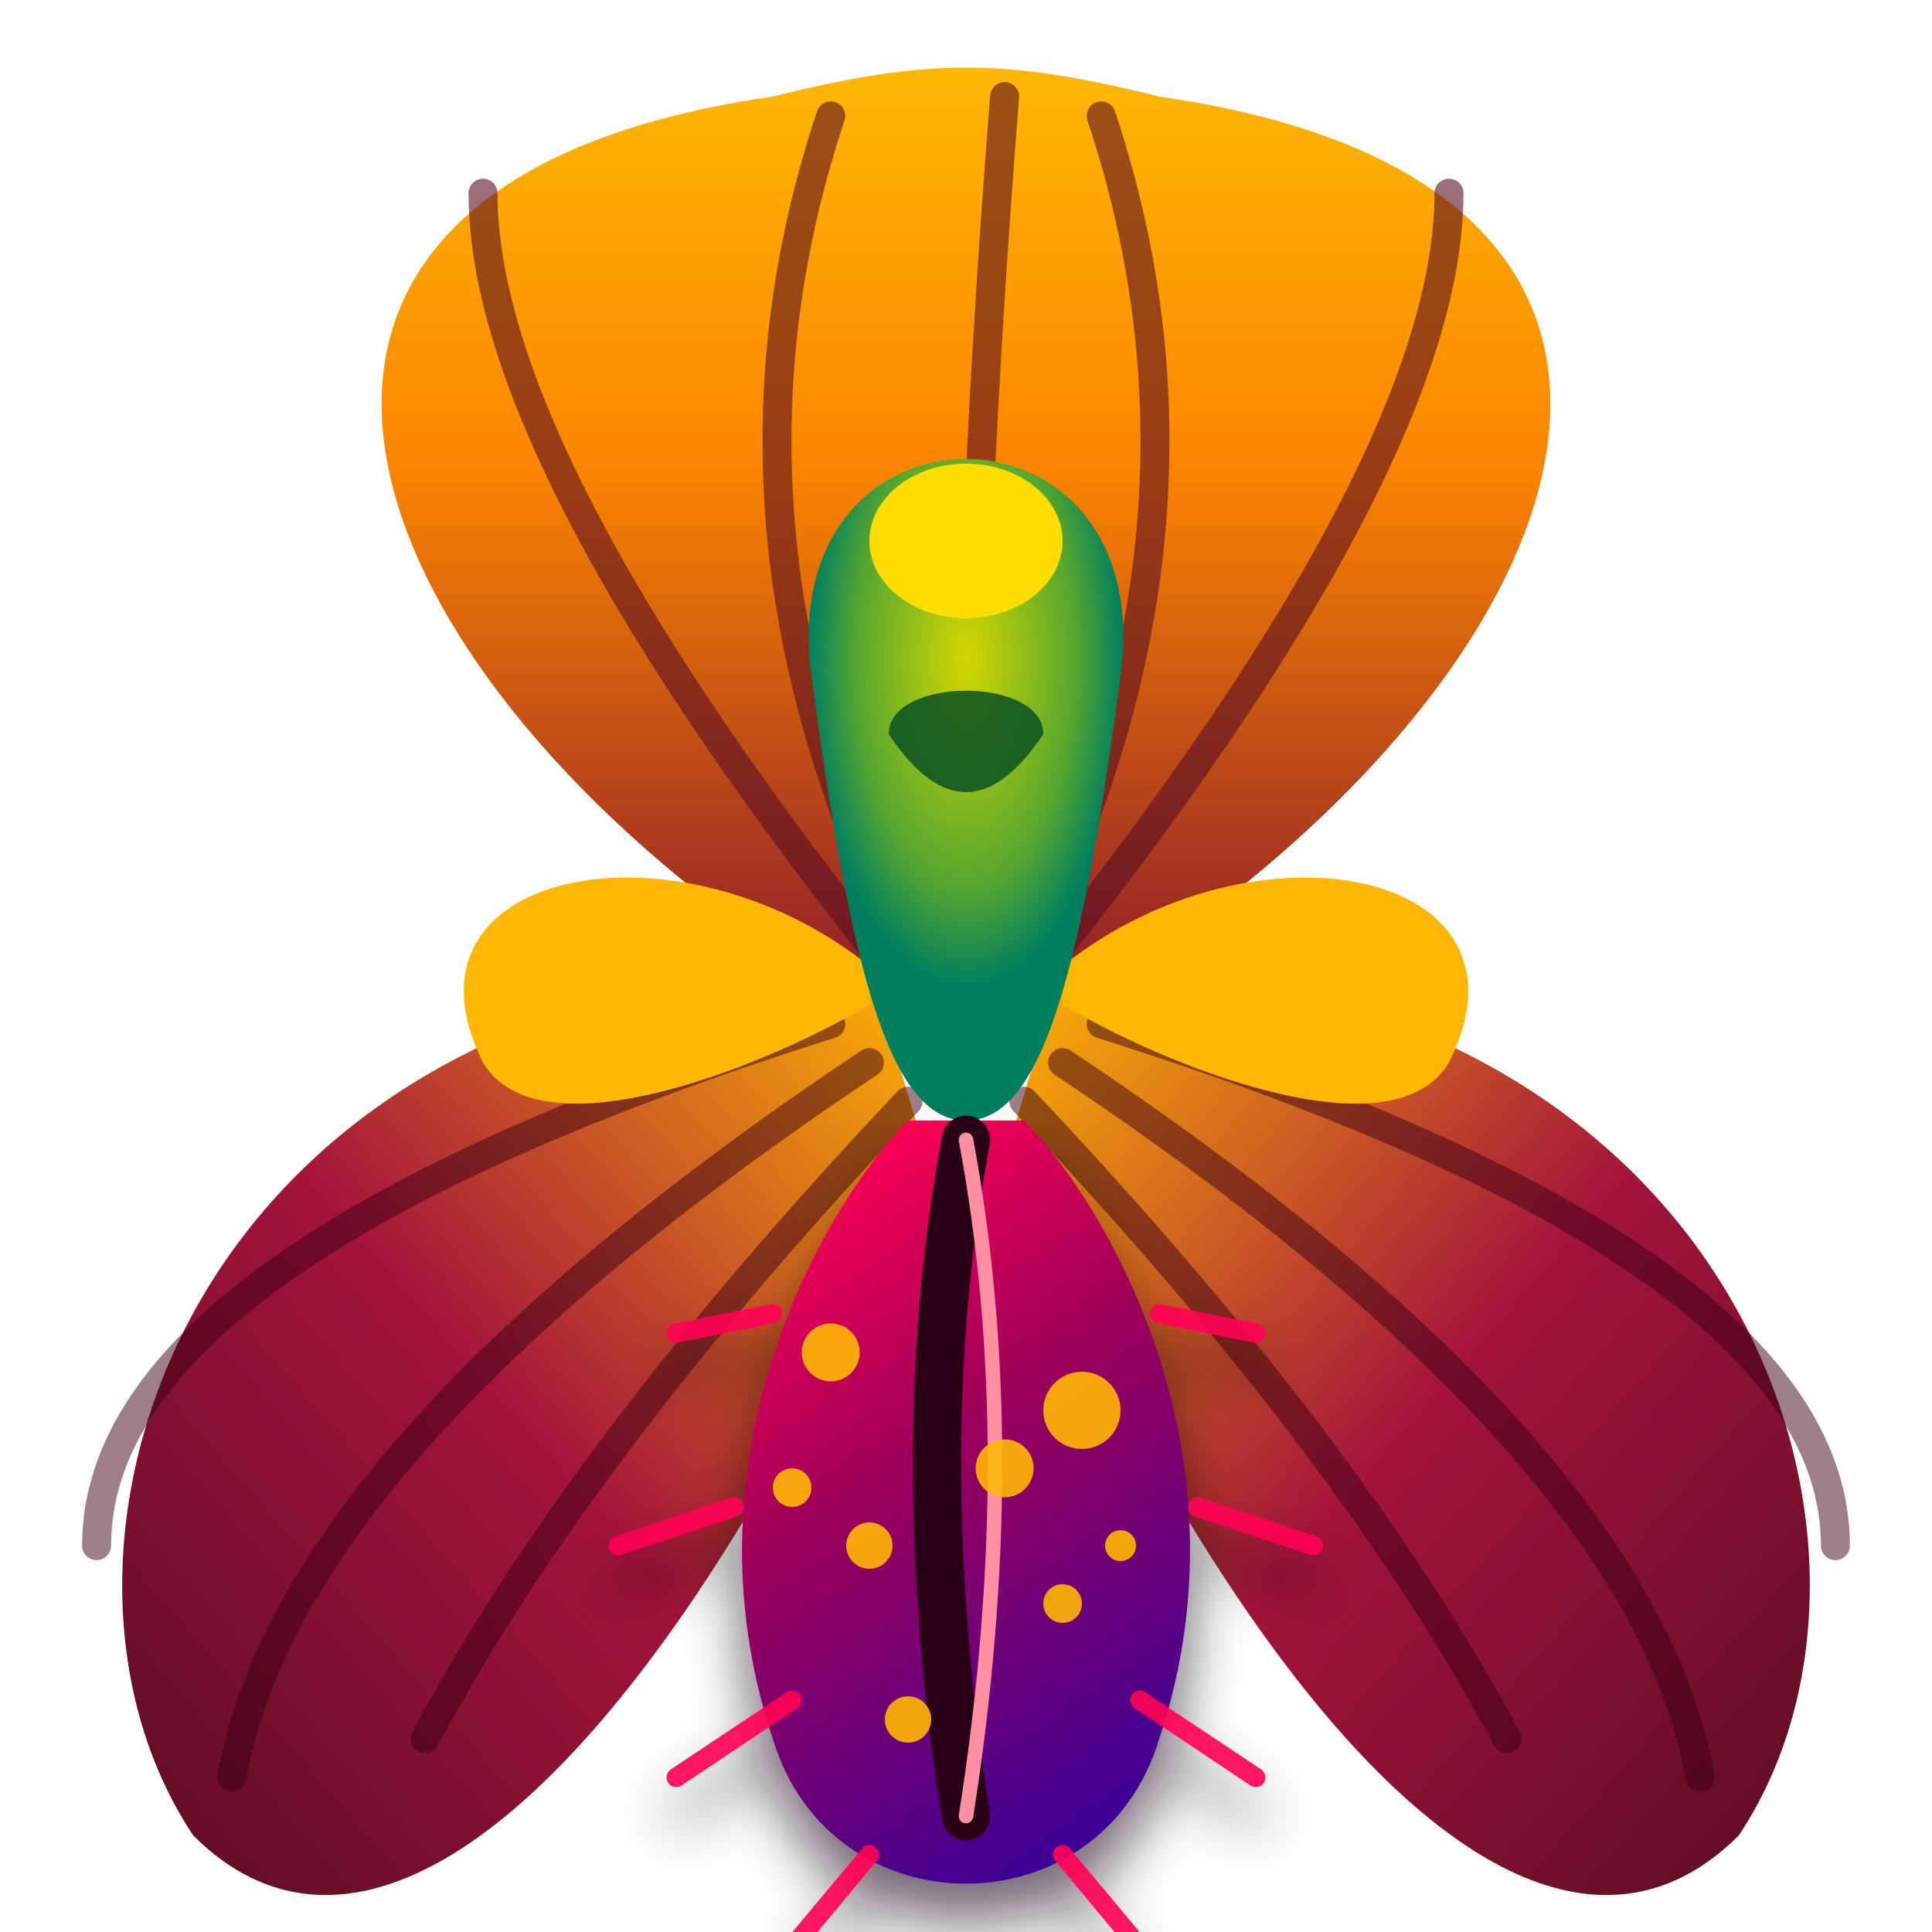
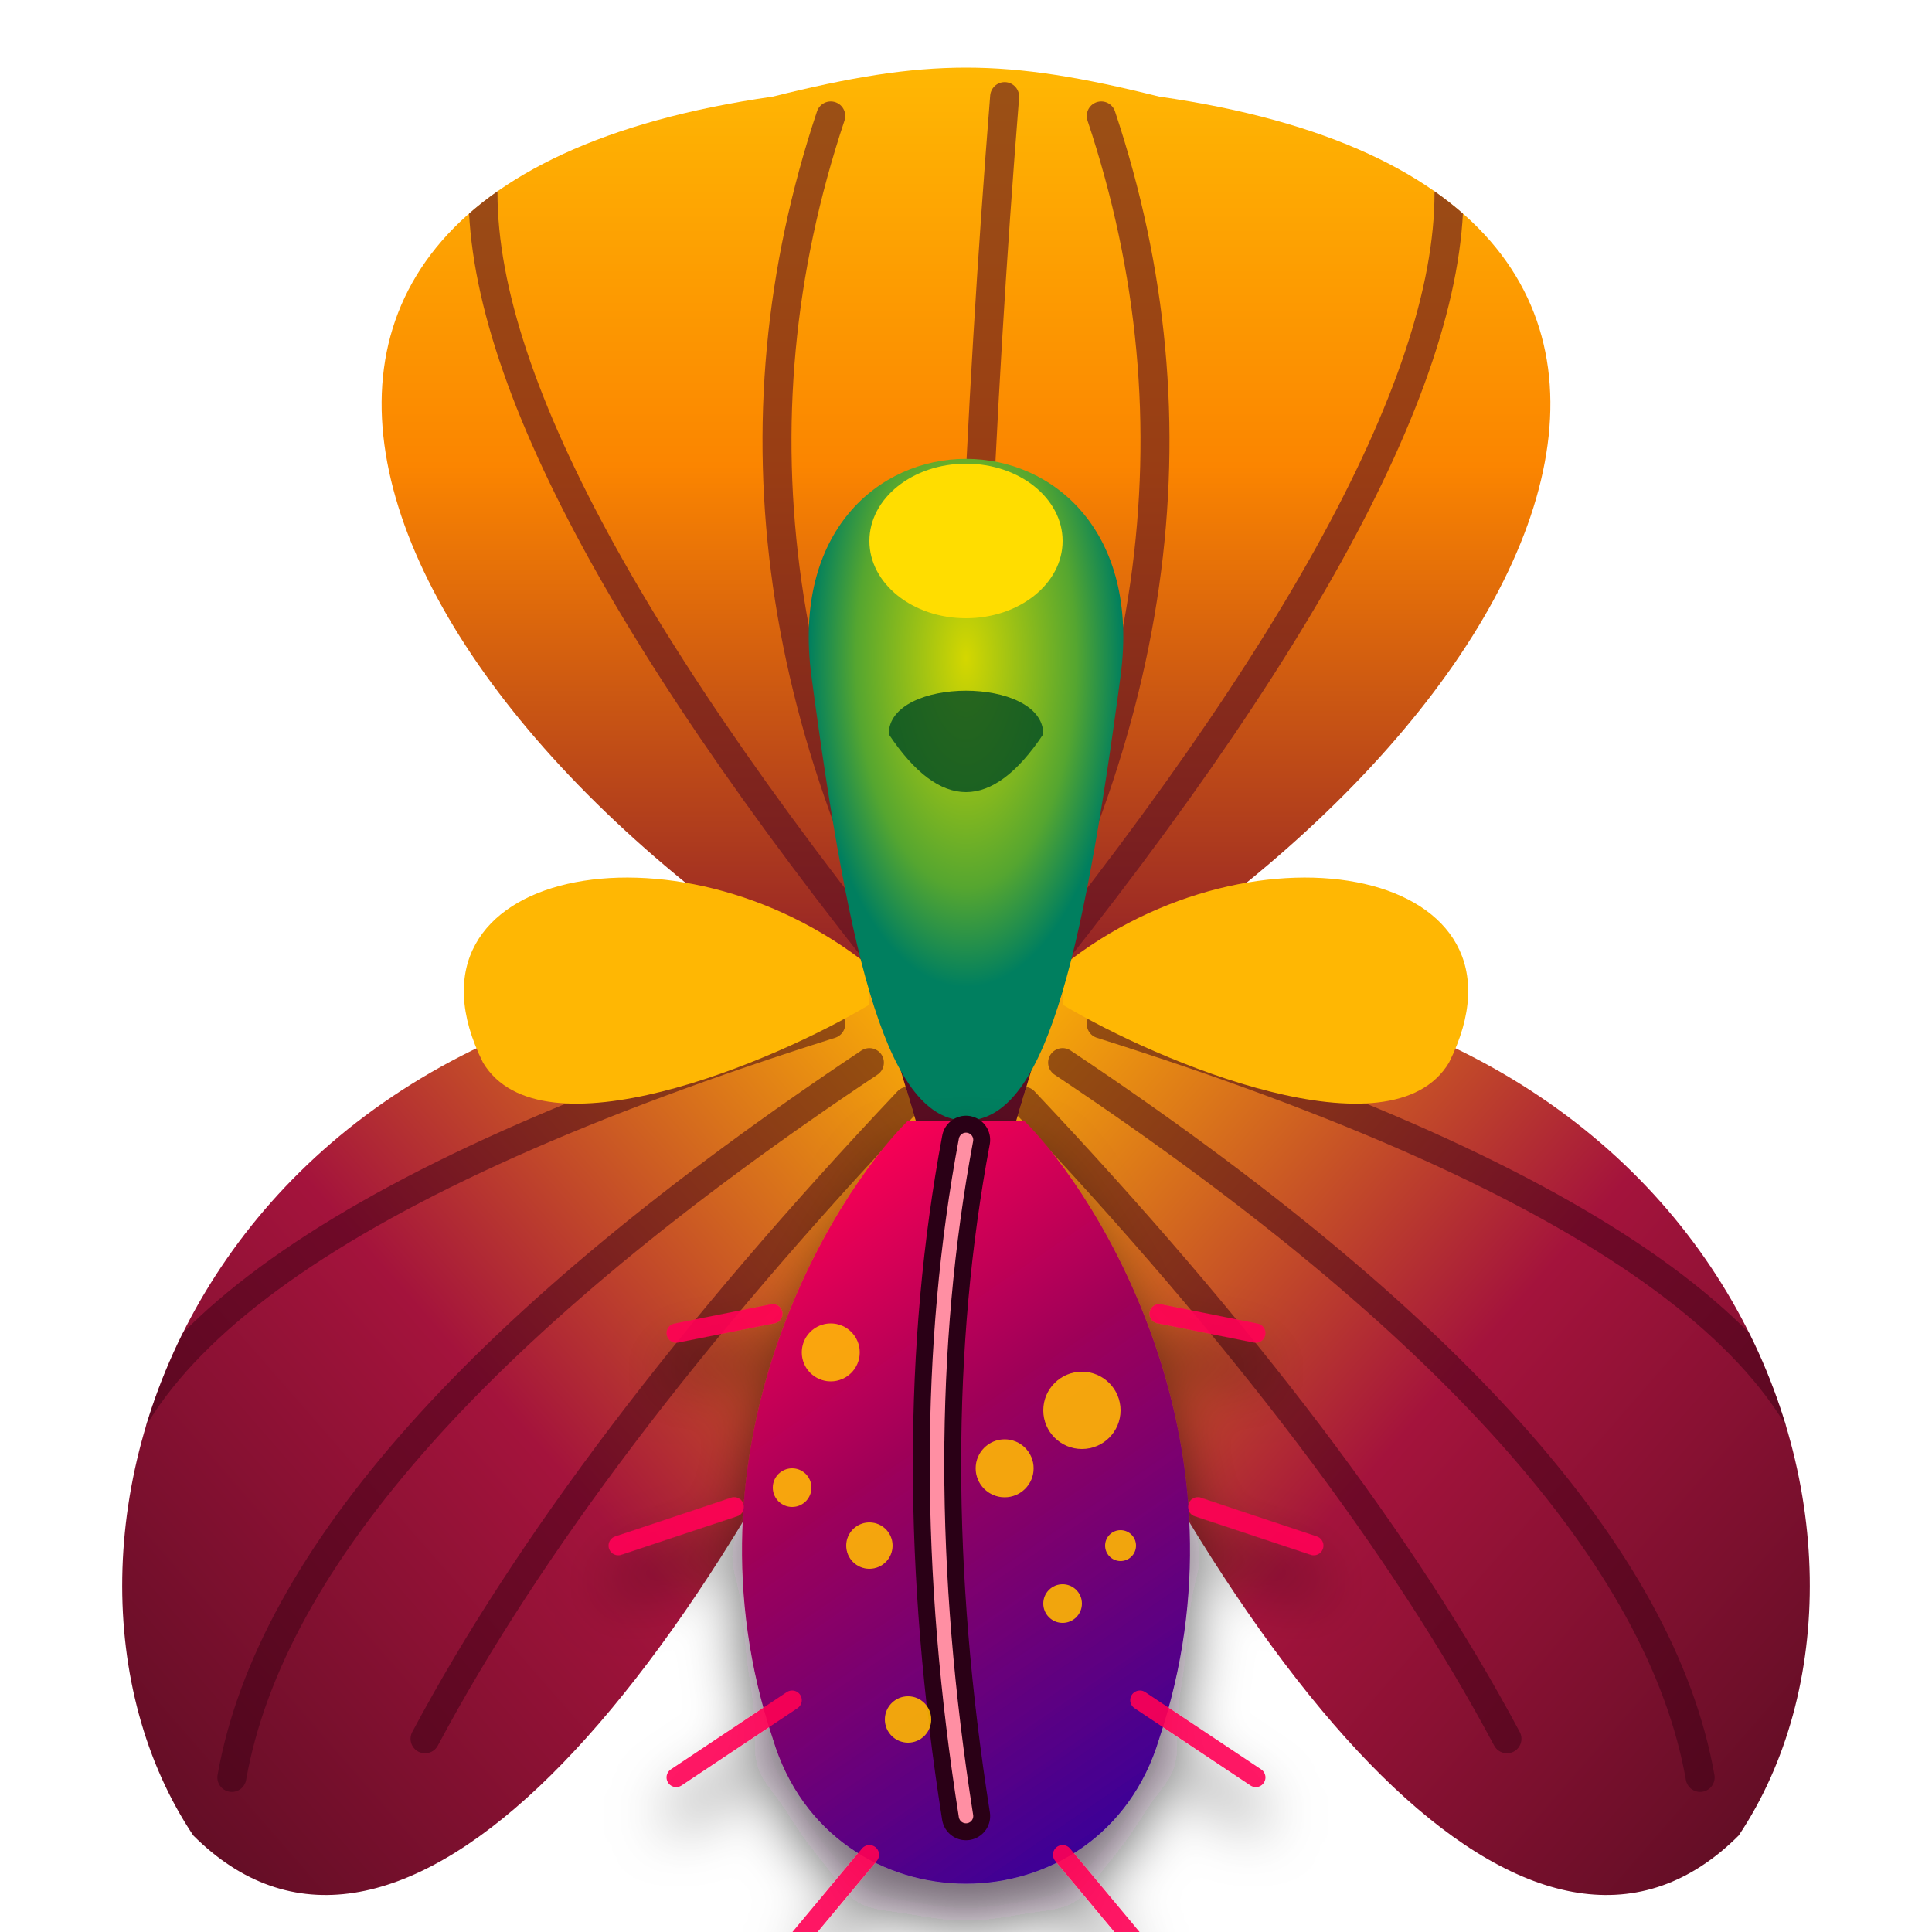
<svg xmlns="http://www.w3.org/2000/svg" viewBox="0 0 100 100" class="w-full h-full">
  <defs>
    <linearGradient id="dorsalGrad" x1="50%" y1="0%" x2="50%" y2="100%">
      <stop offset="0%" stop-color="#ffb703" />
      <stop offset="40%" stop-color="#fb8500" />
      <stop offset="100%" stop-color="#800f2f" />
    </linearGradient>
    <linearGradient id="lateralGradL" x1="0%" y1="100%" x2="100%" y2="0%">
      <stop offset="0%" stop-color="#590d22" />
      <stop offset="50%" stop-color="#a4133c" />
      <stop offset="100%" stop-color="#ffb703" />
    </linearGradient>
    <linearGradient id="lateralGradR" x1="100%" y1="100%" x2="0%" y2="0%">
      <stop offset="0%" stop-color="#590d22" />
      <stop offset="50%" stop-color="#a4133c" />
      <stop offset="100%" stop-color="#ffb703" />
    </linearGradient>
    <linearGradient id="lipGrad" x1="30%" y1="0%" x2="70%" y2="100%">
      <stop offset="0%" stop-color="#ff0054" />
      <stop offset="40%" stop-color="#9e0059" />
      <stop offset="100%" stop-color="#390099" />
    </linearGradient>
    <radialGradient id="columnGrad" cx="50%" cy="30%" r="50%">
      <stop offset="0%" stop-color="#d4d700" />
      <stop offset="70%" stop-color="#55a630" />
      <stop offset="100%" stop-color="#007f5f" />
    </radialGradient>
    <filter id="dropShadow" x="-20%" y="-20%" width="140%" height="140%">
      <feDropShadow dx="0" dy="2" stdDeviation="1.5" flood-color="#1a0008" flood-opacity="0.6" />
    </filter>
+     <clipPath id="dorsalClip">
+       <path d="M 50,55 C 20,40 5,10 40,5 C 48,3 52,3 60,5 C 95,10 80,40 50,55 Z" />
+     </clipPath>
+     <clipPath id="lateralLClip">
+       <path d="M 45,50 C 10,50 0,80 10,95 C 20,105 35,90 48,60 Z" />
+     </clipPath>
+     <clipPath id="lateralRClip">
+       <path d="M 55,50 C 90,50 100,80 90,95 C 80,105 65,90 52,60 Z" />
+     </clipPath>
  </defs>
  <style>
    @keyframes lip-wobble {
      0%, 100% { transform: rotate(-5deg); }
      50% { transform: rotate(7deg); }
    }
    @keyframes background-pulse {
      0%, 100% { transform: scale(1); }
      50% { transform: scale(1.03); }
    }
    .labellum {
      /* Hinge the labellum right at the base of the column */
      transform-origin: 50px 58px;
      animation: lip-wobble 3s cubic-bezier(0.45, 0, 0.55, 1) infinite;
    }
    .bg-pulse {
      transform-origin: 50px 50px;
      animation: background-pulse 6s ease-in-out infinite;
    }
  </style>
  <g class="bg-pulse">
+     <circle cx="50" cy="55" r="10" fill="#590d22" />
    <path d="M 50,55 C 20,40 5,10 40,5 C 48,3 52,3 60,5 C 95,10 80,40 50,55 Z" fill="url(#dorsalGrad)" />
-     <path d="M 50,55 Q 35,30 43,6 M 50,55 Q 50,30 52,5 M 50,55 Q 65,30 57,6 M 50,55 Q 25,25 25,10 M 50,55 Q 75,25 75,10" stroke="#590d22" stroke-width="1.5" fill="none" opacity="0.6" stroke-linecap="round" />
+     <path d="M 50,55 Q 35,30 43,6 M 50,55 Q 50,30 52,5 M 50,55 Q 65,30 57,6 M 50,55 Q 25,25 25,10 M 50,55 Q 75,25 75,10" stroke="#590d22" stroke-width="1.5" fill="none" opacity="0.6" stroke-linecap="round" clip-path="url(#dorsalClip)" />
    <path d="M 45,50 C 10,50 0,80 10,95 C 20,105 35,90 48,60 Z" fill="url(#lateralGradL)" />
    <path d="M 55,50 C 90,50 100,80 90,95 C 80,105 65,90 52,60 Z" fill="url(#lateralGradR)" />
-     <path d="M 45,55 Q 15,75 12,92 M 47,57 Q 30,75 22,90 M 43,53 Q 5,65 5,80" stroke="#390014" stroke-width="1.5" fill="none" opacity="0.5" stroke-linecap="round" />
-     <path d="M 55,55 Q 85,75 88,92 M 53,57 Q 70,75 78,90 M 57,53 Q 95,65 95,80" stroke="#390014" stroke-width="1.5" fill="none" opacity="0.5" stroke-linecap="round" />
+     <path d="M 45,55 Q 15,75 12,92 M 47,57 Q 30,75 22,90 M 43,53 Q 5,65 5,80" stroke="#390014" stroke-width="1.5" fill="none" opacity="0.5" stroke-linecap="round" clip-path="url(#lateralLClip)" />
+     <path d="M 55,55 Q 85,75 88,92 M 53,57 Q 70,75 78,90 M 57,53 Q 95,65 95,80" stroke="#390014" stroke-width="1.5" fill="none" opacity="0.5" stroke-linecap="round" clip-path="url(#lateralRClip)" />
    <path d="M 45,50 C 35,42 20,45 25,55 C 28,60 40,55 45,52 Z" fill="#ffb703" />
    <path d="M 55,50 C 65,42 80,45 75,55 C 72,60 60,55 55,52 Z" fill="#ffb703" />
    <path d="M 42,35 C 40,20 60,20 58,35 C 56,50 54,58 50,58 C 46,58 44,50 42,35 Z" fill="url(#columnGrad)" />
    <ellipse cx="50" cy="28" rx="5" ry="4" fill="#ffdd00" />
    <path d="M 46,38 Q 50,44 54,38 C 54,35 46,35 46,38 Z" fill="#004b23" opacity="0.8" />
  </g>
  <g class="labellum" filter="url(#dropShadow)">
    <path d="M 47,58 C 43,62 35,75 40,90 C 43,100 57,100 60,90 C 65,75 57,62 53,58 Z" fill="url(#lipGrad)" />
    <path d="M 50,59 Q 47,75 50,94" stroke="#2a0014" stroke-width="2.5" fill="none" stroke-linecap="round" />
-     <path d="M 50,59 Q 53,75 50,94" stroke="#ff8fa3" stroke-width="0.75" fill="none" stroke-linecap="round" />
+     <path d="M 50,59 Q 47,75 50,94" stroke="#ff8fa3" stroke-width="0.75" fill="none" stroke-linecap="round" />
    <circle cx="43" cy="70" r="1.5" fill="#ffb703" opacity="0.9" />
    <circle cx="56" cy="73" r="2" fill="#ffb703" opacity="0.9" />
    <circle cx="45" cy="80" r="1.2" fill="#ffb703" opacity="0.9" />
    <circle cx="55" cy="83" r="1" fill="#ffb703" opacity="0.9" />
    <circle cx="47" cy="89" r="1.2" fill="#ffb703" opacity="0.9" />
    <circle cx="52" cy="76" r="1.5" fill="#ffb703" opacity="0.9" />
    <circle cx="41" cy="77" r="1" fill="#ffb703" opacity="0.9" />
    <circle cx="58" cy="80" r="0.8" fill="#ffb703" opacity="0.9" />
    <path d="M 40,68 L 35,69 M 60,68 L 65,69 M 38,78 L 32,80 M 62,78 L 68,80 M 41,88 L 35,92 M 59,88 L 65,92 M 45,96 L 40,102 M 55,96 L 60,102" stroke="#ff0054" stroke-width="1" stroke-linecap="round" opacity="0.9" />
  </g>
</svg>
